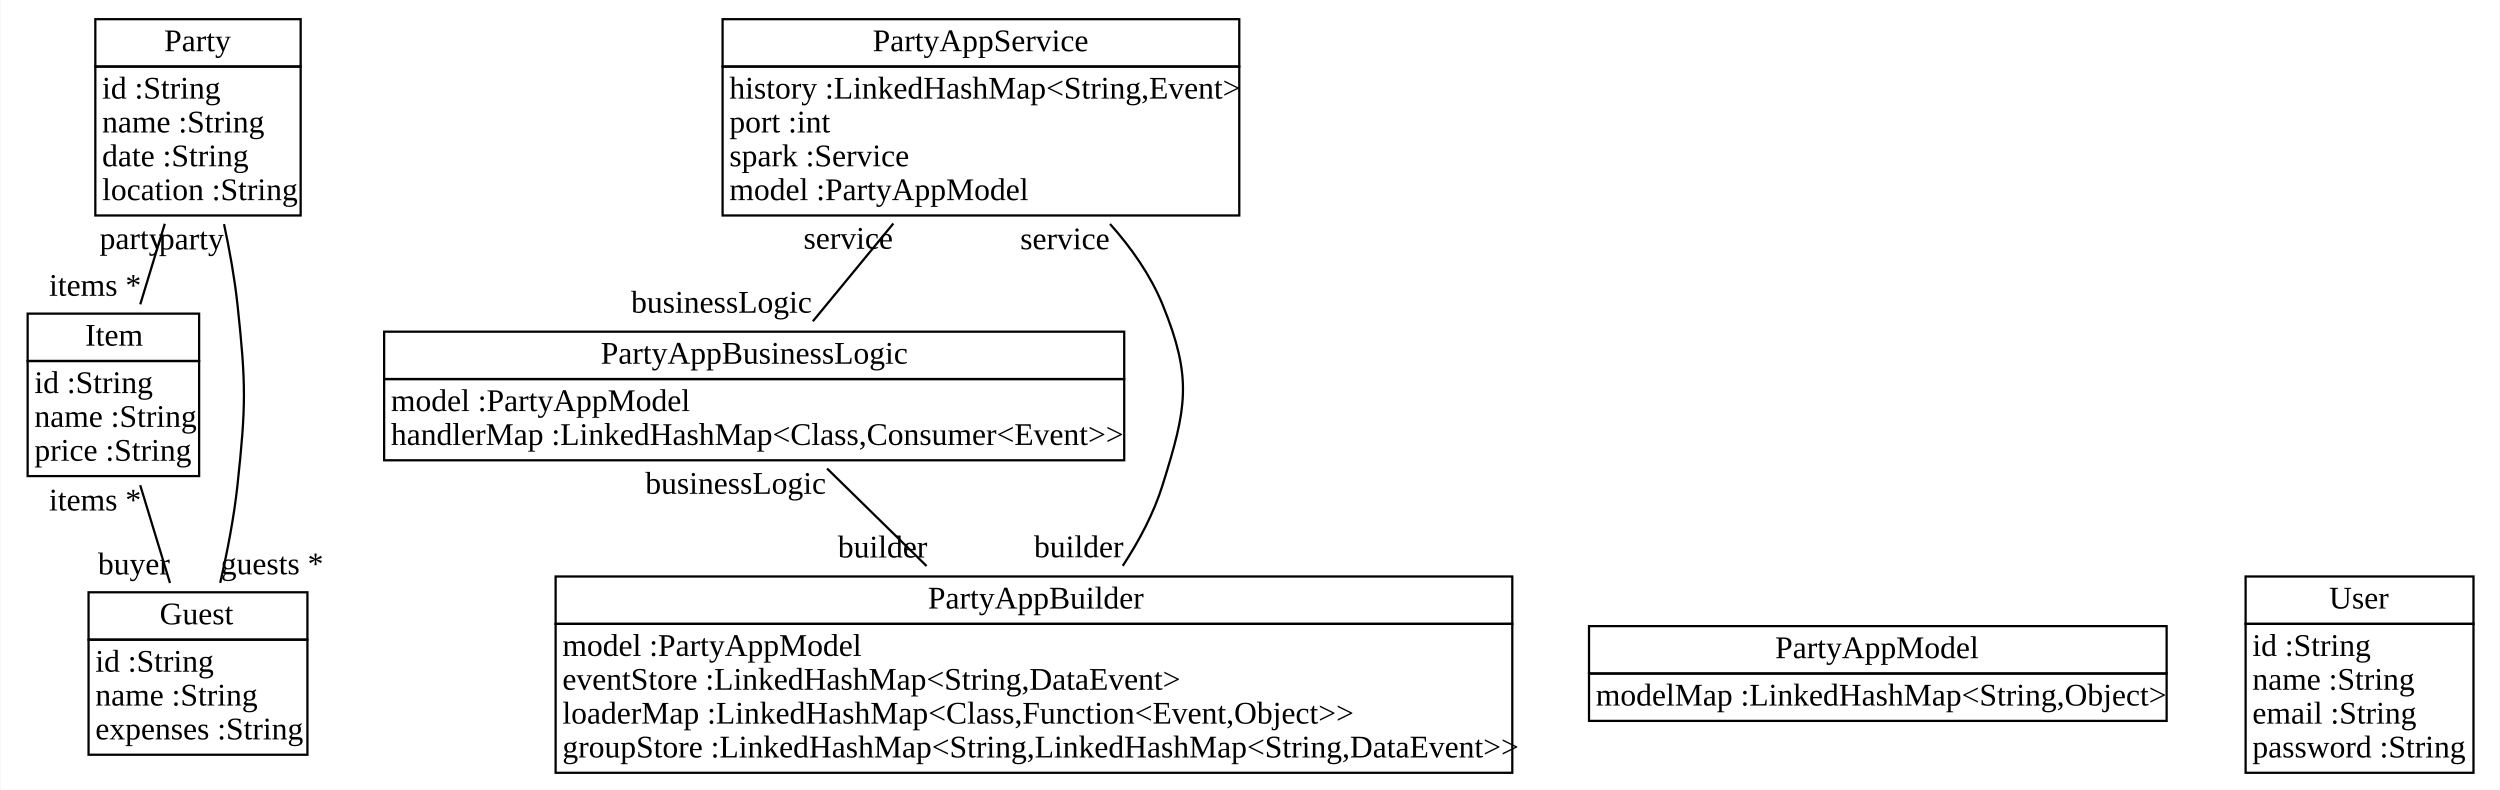
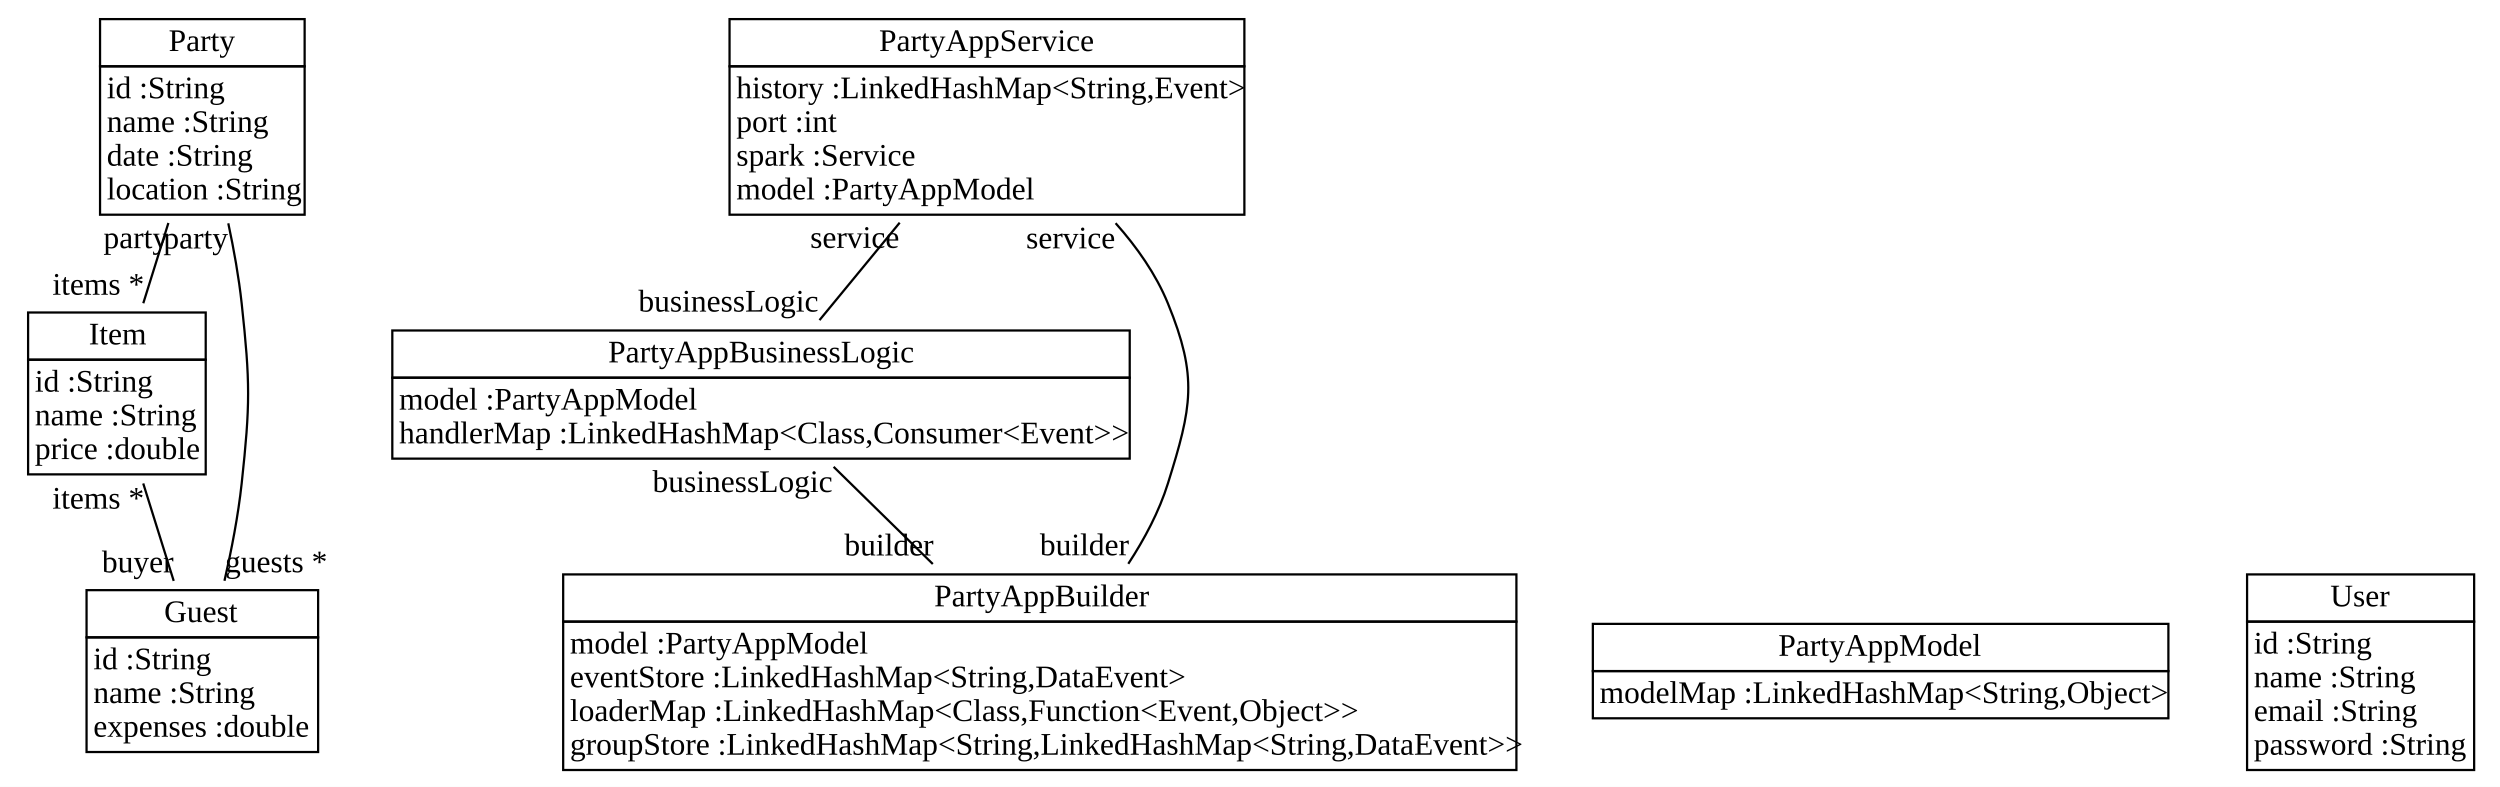
- <svg xmlns="http://www.w3.org/2000/svg" width="1108px" height="350px" viewBox="0.00 0.00 1107.50 350.00">
+ <svg xmlns="http://www.w3.org/2000/svg" width="1112px" height="350px" viewBox="0.00 0.00 1112.00 350.00">
  <g id="graph0" class="graph" transform="scale(1.0 1.0) rotate(0) translate(4 346)">
-     <polygon fill="white" stroke="none" points="-4,4 -4,-346 1103.5,-346 1103.5,4 -4,4" />
+     <polygon fill="white" stroke="none" points="-4,4 -4,-346 1108,-346 1108,4 -4,4" />
    <g id="node1" class="node">
-       <polygon fill="none" stroke="black" points="35,-62.5 35,-83.5 132,-83.5 132,-62.5 35,-62.5" />
-       <text text-anchor="start" x="66.5" y="-69.3" font-family="Times New Roman,serif" font-size="14.00">Guest</text>
-       <polygon fill="none" stroke="black" points="35,-11.5 35,-62.5 132,-62.5 132,-11.5 35,-11.5" />
-       <text text-anchor="start" x="38" y="-48.3" font-family="Times New Roman,serif" font-size="14.00">id :String</text>
-       <text text-anchor="start" x="38" y="-33.3" font-family="Times New Roman,serif" font-size="14.00">name :String</text>
-       <text text-anchor="start" x="38" y="-18.3" font-family="Times New Roman,serif" font-size="14.00">expenses :String</text>
+       <polygon fill="none" stroke="black" points="34.5,-62.5 34.5,-83.5 137.5,-83.5 137.5,-62.5 34.5,-62.5" />
+       <text text-anchor="start" x="69" y="-69.3" font-family="Times New Roman,serif" font-size="14.00">Guest</text>
+       <polygon fill="none" stroke="black" points="34.5,-11.5 34.5,-62.5 137.5,-62.5 137.5,-11.5 34.5,-11.5" />
+       <text text-anchor="start" x="37.5" y="-48.3" font-family="Times New Roman,serif" font-size="14.00">id :String</text>
+       <text text-anchor="start" x="37.5" y="-33.3" font-family="Times New Roman,serif" font-size="14.00">name :String</text>
+       <text text-anchor="start" x="37.5" y="-18.3" font-family="Times New Roman,serif" font-size="14.00">expenses :double</text>
    </g>
    <g id="node2" class="node">
-       <polygon fill="none" stroke="black" points="8,-186 8,-207 84,-207 84,-186 8,-186" />
-       <text text-anchor="start" x="33.5" y="-192.8" font-family="Times New Roman,serif" font-size="14.00">Item</text>
-       <polygon fill="none" stroke="black" points="8,-135 8,-186 84,-186 84,-135 8,-135" />
-       <text text-anchor="start" x="11" y="-171.8" font-family="Times New Roman,serif" font-size="14.00">id :String</text>
-       <text text-anchor="start" x="11" y="-156.8" font-family="Times New Roman,serif" font-size="14.00">name :String</text>
-       <text text-anchor="start" x="11" y="-141.8" font-family="Times New Roman,serif" font-size="14.00">price :String</text>
+       <polygon fill="none" stroke="black" points="8.5,-186 8.5,-207 87.5,-207 87.5,-186 8.5,-186" />
+       <text text-anchor="start" x="35.5" y="-192.8" font-family="Times New Roman,serif" font-size="14.00">Item</text>
+       <polygon fill="none" stroke="black" points="8.5,-135 8.5,-186 87.5,-186 87.5,-135 8.5,-135" />
+       <text text-anchor="start" x="11.5" y="-171.8" font-family="Times New Roman,serif" font-size="14.00">id :String</text>
+       <text text-anchor="start" x="11.5" y="-156.8" font-family="Times New Roman,serif" font-size="14.00">name :String</text>
+       <text text-anchor="start" x="11.5" y="-141.8" font-family="Times New Roman,serif" font-size="14.00">price :double</text>
    </g>
    <g id="edge4" class="edge">
-       <path fill="none" stroke="black" d="M71.089,-87.612C66.864,-101.486 62.112,-117.093 57.888,-130.961" />
-       <text text-anchor="middle" x="37.888" y="-119.761" font-family="Times New Roman,serif" font-size="14.00">items *</text>
-       <text text-anchor="middle" x="55.089" y="-91.412" font-family="Times New Roman,serif" font-size="14.00">buyer</text>
+       <path fill="none" stroke="black" d="M73.267,-87.612C68.928,-101.486 64.047,-117.093 59.71,-130.961" />
+       <text text-anchor="middle" x="39.71" y="-119.761" font-family="Times New Roman,serif" font-size="14.00">items *</text>
+       <text text-anchor="middle" x="57.267" y="-91.412" font-family="Times New Roman,serif" font-size="14.00">buyer</text>
    </g>
    <g id="node3" class="node">
-       <polygon fill="none" stroke="black" points="38,-316.5 38,-337.5 129,-337.5 129,-316.5 38,-316.5" />
-       <text text-anchor="start" x="68.5" y="-323.3" font-family="Times New Roman,serif" font-size="14.00">Party</text>
-       <polygon fill="none" stroke="black" points="38,-250.5 38,-316.5 129,-316.5 129,-250.5 38,-250.5" />
-       <text text-anchor="start" x="41" y="-302.3" font-family="Times New Roman,serif" font-size="14.00">id :String</text>
-       <text text-anchor="start" x="41" y="-287.3" font-family="Times New Roman,serif" font-size="14.00">name :String</text>
-       <text text-anchor="start" x="41" y="-272.3" font-family="Times New Roman,serif" font-size="14.00">date :String</text>
-       <text text-anchor="start" x="41" y="-257.3" font-family="Times New Roman,serif" font-size="14.00">location :String</text>
+       <polygon fill="none" stroke="black" points="40.5,-316.5 40.5,-337.5 131.5,-337.5 131.5,-316.5 40.5,-316.5" />
+       <text text-anchor="start" x="71" y="-323.3" font-family="Times New Roman,serif" font-size="14.00">Party</text>
+       <polygon fill="none" stroke="black" points="40.5,-250.5 40.5,-316.5 131.5,-316.5 131.5,-250.5 40.5,-250.5" />
+       <text text-anchor="start" x="43.5" y="-302.3" font-family="Times New Roman,serif" font-size="14.00">id :String</text>
+       <text text-anchor="start" x="43.5" y="-287.3" font-family="Times New Roman,serif" font-size="14.00">name :String</text>
+       <text text-anchor="start" x="43.5" y="-272.3" font-family="Times New Roman,serif" font-size="14.00">date :String</text>
+       <text text-anchor="start" x="43.5" y="-257.3" font-family="Times New Roman,serif" font-size="14.00">location :String</text>
    </g>
    <g id="edge5" class="edge">
-       <path fill="none" stroke="black" d="M93.346,-87.663C96.461,-101.278 99.46,-116.716 101,-131 104.812,-166.351 104.812,-175.649 101,-211 99.743,-222.66 97.513,-235.09 95.043,-246.668" />
-       <text text-anchor="middle" x="80.543" y="-235.468" font-family="Times New Roman,serif" font-size="14.00">party</text>
-       <text text-anchor="middle" x="116.346" y="-91.463" font-family="Times New Roman,serif" font-size="14.00">guests *</text>
+       <path fill="none" stroke="black" d="M95.846,-87.663C98.961,-101.278 101.96,-116.716 103.5,-131 107.312,-166.351 107.312,-175.649 103.5,-211 102.243,-222.66 100.013,-235.09 97.543,-246.668" />
+       <text text-anchor="middle" x="83.043" y="-235.468" font-family="Times New Roman,serif" font-size="14.00">party</text>
+       <text text-anchor="middle" x="118.846" y="-91.463" font-family="Times New Roman,serif" font-size="14.00">guests *</text>
    </g>
    <g id="edge6" class="edge">
-       <path fill="none" stroke="black" d="M57.911,-211.112C61.375,-222.489 65.195,-235.031 68.786,-246.824" />
-       <text text-anchor="middle" x="54.286" y="-235.624" font-family="Times New Roman,serif" font-size="14.00">party</text>
-       <text text-anchor="middle" x="37.911" y="-214.912" font-family="Times New Roman,serif" font-size="14.00">items *</text>
+       <path fill="none" stroke="black" d="M59.733,-211.112C63.291,-222.489 67.213,-235.031 70.902,-246.824" />
+       <text text-anchor="middle" x="56.402" y="-235.624" font-family="Times New Roman,serif" font-size="14.00">party</text>
+       <text text-anchor="middle" x="39.733" y="-214.912" font-family="Times New Roman,serif" font-size="14.00">items *</text>
    </g>
    <g id="node4" class="node">
-       <polygon fill="none" stroke="black" points="242,-69.5 242,-90.5 666,-90.5 666,-69.5 242,-69.5" />
-       <text text-anchor="start" x="407" y="-76.3" font-family="Times New Roman,serif" font-size="14.00">PartyAppBuilder</text>
-       <polygon fill="none" stroke="black" points="242,-3.5 242,-69.5 666,-69.5 666,-3.5 242,-3.5" />
-       <text text-anchor="start" x="245" y="-55.3" font-family="Times New Roman,serif" font-size="14.00">model :PartyAppModel</text>
-       <text text-anchor="start" x="245" y="-40.3" font-family="Times New Roman,serif" font-size="14.00">eventStore :LinkedHashMap&lt;String,DataEvent&gt;</text>
-       <text text-anchor="start" x="245" y="-25.3" font-family="Times New Roman,serif" font-size="14.00">loaderMap :LinkedHashMap&lt;Class,Function&lt;Event,Object&gt;&gt;</text>
-       <text text-anchor="start" x="245" y="-10.3" font-family="Times New Roman,serif" font-size="14.00">groupStore :LinkedHashMap&lt;String,LinkedHashMap&lt;String,DataEvent&gt;&gt;</text>
+       <polygon fill="none" stroke="black" points="246.5,-69.5 246.5,-90.5 670.5,-90.5 670.5,-69.5 246.5,-69.5" />
+       <text text-anchor="start" x="411.5" y="-76.3" font-family="Times New Roman,serif" font-size="14.00">PartyAppBuilder</text>
+       <polygon fill="none" stroke="black" points="246.5,-3.5 246.5,-69.5 670.5,-69.5 670.5,-3.5 246.5,-3.5" />
+       <text text-anchor="start" x="249.5" y="-55.3" font-family="Times New Roman,serif" font-size="14.00">model :PartyAppModel</text>
+       <text text-anchor="start" x="249.5" y="-40.3" font-family="Times New Roman,serif" font-size="14.00">eventStore :LinkedHashMap&lt;String,DataEvent&gt;</text>
+       <text text-anchor="start" x="249.5" y="-25.3" font-family="Times New Roman,serif" font-size="14.00">loaderMap :LinkedHashMap&lt;Class,Function&lt;Event,Object&gt;&gt;</text>
+       <text text-anchor="start" x="249.5" y="-10.3" font-family="Times New Roman,serif" font-size="14.00">groupStore :LinkedHashMap&lt;String,LinkedHashMap&lt;String,DataEvent&gt;&gt;</text>
    </g>
    <g id="node5" class="node">
-       <polygon fill="none" stroke="black" points="166,-178 166,-199 494,-199 494,-178 166,-178" />
-       <text text-anchor="start" x="262" y="-184.8" font-family="Times New Roman,serif" font-size="14.00">PartyAppBusinessLogic</text>
-       <polygon fill="none" stroke="black" points="166,-142 166,-178 494,-178 494,-142 166,-142" />
-       <text text-anchor="start" x="169" y="-163.8" font-family="Times New Roman,serif" font-size="14.00">model :PartyAppModel</text>
-       <text text-anchor="start" x="169" y="-148.8" font-family="Times New Roman,serif" font-size="14.00">handlerMap :LinkedHashMap&lt;Class,Consumer&lt;Event&gt;&gt;</text>
+       <polygon fill="none" stroke="black" points="170.5,-178 170.5,-199 498.5,-199 498.5,-178 170.5,-178" />
+       <text text-anchor="start" x="266.5" y="-184.8" font-family="Times New Roman,serif" font-size="14.00">PartyAppBusinessLogic</text>
+       <polygon fill="none" stroke="black" points="170.5,-142 170.5,-178 498.5,-178 498.5,-142 170.5,-142" />
+       <text text-anchor="start" x="173.5" y="-163.8" font-family="Times New Roman,serif" font-size="14.00">model :PartyAppModel</text>
+       <text text-anchor="start" x="173.5" y="-148.8" font-family="Times New Roman,serif" font-size="14.00">handlerMap :LinkedHashMap&lt;Class,Consumer&lt;Event&gt;&gt;</text>
    </g>
    <g id="edge1" class="edge">
-       <path fill="none" stroke="black" d="M406.413,-95.128C391.661,-109.583 375.756,-125.167 362.296,-138.355" />
-       <text text-anchor="middle" x="321.796" y="-127.155" font-family="Times New Roman,serif" font-size="14.00">businessLogic</text>
-       <text text-anchor="middle" x="386.913" y="-98.928" font-family="Times New Roman,serif" font-size="14.00">builder</text>
+       <path fill="none" stroke="black" d="M410.913,-95.128C396.161,-109.583 380.256,-125.167 366.796,-138.355" />
+       <text text-anchor="middle" x="326.296" y="-127.155" font-family="Times New Roman,serif" font-size="14.00">businessLogic</text>
+       <text text-anchor="middle" x="391.413" y="-98.928" font-family="Times New Roman,serif" font-size="14.00">builder</text>
    </g>
    <g id="node7" class="node">
-       <polygon fill="none" stroke="black" points="316,-316.5 316,-337.5 545,-337.5 545,-316.5 316,-316.5" />
-       <text text-anchor="start" x="382.5" y="-323.3" font-family="Times New Roman,serif" font-size="14.00">PartyAppService</text>
-       <polygon fill="none" stroke="black" points="316,-250.5 316,-316.5 545,-316.5 545,-250.5 316,-250.5" />
-       <text text-anchor="start" x="319" y="-302.3" font-family="Times New Roman,serif" font-size="14.00">history :LinkedHashMap&lt;String,Event&gt;</text>
-       <text text-anchor="start" x="319" y="-287.3" font-family="Times New Roman,serif" font-size="14.00">port :int</text>
-       <text text-anchor="start" x="319" y="-272.3" font-family="Times New Roman,serif" font-size="14.00">spark :Service</text>
-       <text text-anchor="start" x="319" y="-257.3" font-family="Times New Roman,serif" font-size="14.00">model :PartyAppModel</text>
+       <polygon fill="none" stroke="black" points="320.5,-316.5 320.5,-337.5 549.5,-337.5 549.5,-316.5 320.5,-316.5" />
+       <text text-anchor="start" x="387" y="-323.3" font-family="Times New Roman,serif" font-size="14.00">PartyAppService</text>
+       <polygon fill="none" stroke="black" points="320.5,-250.5 320.5,-316.5 549.5,-316.5 549.5,-250.5 320.5,-250.5" />
+       <text text-anchor="start" x="323.5" y="-302.3" font-family="Times New Roman,serif" font-size="14.00">history :LinkedHashMap&lt;String,Event&gt;</text>
+       <text text-anchor="start" x="323.5" y="-287.3" font-family="Times New Roman,serif" font-size="14.00">port :int</text>
+       <text text-anchor="start" x="323.5" y="-272.3" font-family="Times New Roman,serif" font-size="14.00">spark :Service</text>
+       <text text-anchor="start" x="323.5" y="-257.3" font-family="Times New Roman,serif" font-size="14.00">model :PartyAppModel</text>
    </g>
    <g id="edge2" class="edge">
-       <path fill="none" stroke="black" d="M493.36,-95.213C500.611,-106.293 507.113,-118.535 511,-131 521.585,-164.943 524.456,-178.089 511,-211 505.683,-224.006 497.217,-236.067 487.722,-246.729" />
-       <text text-anchor="middle" x="467.722" y="-235.529" font-family="Times New Roman,serif" font-size="14.00">service</text>
-       <text text-anchor="middle" x="473.86" y="-99.013" font-family="Times New Roman,serif" font-size="14.00">builder</text>
+       <path fill="none" stroke="black" d="M497.86,-95.213C505.111,-106.293 511.613,-118.535 515.5,-131 526.085,-164.943 528.956,-178.089 515.5,-211 510.183,-224.006 501.717,-236.067 492.222,-246.729" />
+       <text text-anchor="middle" x="472.222" y="-235.529" font-family="Times New Roman,serif" font-size="14.00">service</text>
+       <text text-anchor="middle" x="478.36" y="-99.013" font-family="Times New Roman,serif" font-size="14.00">builder</text>
    </g>
    <g id="edge3" class="edge">
-       <path fill="none" stroke="black" d="M356.013,-203.606C366.892,-216.824 379.758,-232.456 391.684,-246.946" />
-       <text text-anchor="middle" x="371.684" y="-235.746" font-family="Times New Roman,serif" font-size="14.00">service</text>
-       <text text-anchor="middle" x="315.513" y="-207.406" font-family="Times New Roman,serif" font-size="14.00">businessLogic</text>
+       <path fill="none" stroke="black" d="M360.513,-203.606C371.392,-216.824 384.258,-232.456 396.184,-246.946" />
+       <text text-anchor="middle" x="376.184" y="-235.746" font-family="Times New Roman,serif" font-size="14.00">service</text>
+       <text text-anchor="middle" x="320.013" y="-207.406" font-family="Times New Roman,serif" font-size="14.00">businessLogic</text>
    </g>
    <g id="node6" class="node">
-       <polygon fill="none" stroke="black" points="700,-47.5 700,-68.5 956,-68.5 956,-47.5 700,-47.5" />
-       <text text-anchor="start" x="782.5" y="-54.3" font-family="Times New Roman,serif" font-size="14.00">PartyAppModel</text>
-       <polygon fill="none" stroke="black" points="700,-26.5 700,-47.5 956,-47.5 956,-26.5 700,-26.5" />
-       <text text-anchor="start" x="703" y="-33.3" font-family="Times New Roman,serif" font-size="14.00">modelMap :LinkedHashMap&lt;String,Object&gt;</text>
+       <polygon fill="none" stroke="black" points="704.5,-47.5 704.5,-68.5 960.5,-68.5 960.5,-47.5 704.5,-47.5" />
+       <text text-anchor="start" x="787" y="-54.3" font-family="Times New Roman,serif" font-size="14.00">PartyAppModel</text>
+       <polygon fill="none" stroke="black" points="704.5,-26.5 704.5,-47.5 960.5,-47.5 960.5,-26.5 704.5,-26.5" />
+       <text text-anchor="start" x="707.5" y="-33.3" font-family="Times New Roman,serif" font-size="14.00">modelMap :LinkedHashMap&lt;String,Object&gt;</text>
    </g>
    <g id="node8" class="node">
-       <polygon fill="none" stroke="black" points="991,-69.5 991,-90.5 1092,-90.5 1092,-69.5 991,-69.5" />
-       <text text-anchor="start" x="1028" y="-76.3" font-family="Times New Roman,serif" font-size="14.00">User</text>
-       <polygon fill="none" stroke="black" points="991,-3.5 991,-69.5 1092,-69.5 1092,-3.5 991,-3.5" />
-       <text text-anchor="start" x="994" y="-55.3" font-family="Times New Roman,serif" font-size="14.00">id :String</text>
-       <text text-anchor="start" x="994" y="-40.3" font-family="Times New Roman,serif" font-size="14.00">name :String</text>
-       <text text-anchor="start" x="994" y="-25.3" font-family="Times New Roman,serif" font-size="14.00">email :String</text>
-       <text text-anchor="start" x="994" y="-10.3" font-family="Times New Roman,serif" font-size="14.00">password :String</text>
+       <polygon fill="none" stroke="black" points="995.5,-69.5 995.5,-90.5 1096.5,-90.5 1096.5,-69.5 995.5,-69.5" />
+       <text text-anchor="start" x="1032.5" y="-76.3" font-family="Times New Roman,serif" font-size="14.00">User</text>
+       <polygon fill="none" stroke="black" points="995.5,-3.5 995.5,-69.5 1096.5,-69.5 1096.5,-3.5 995.5,-3.5" />
+       <text text-anchor="start" x="998.5" y="-55.3" font-family="Times New Roman,serif" font-size="14.00">id :String</text>
+       <text text-anchor="start" x="998.5" y="-40.3" font-family="Times New Roman,serif" font-size="14.00">name :String</text>
+       <text text-anchor="start" x="998.5" y="-25.3" font-family="Times New Roman,serif" font-size="14.00">email :String</text>
+       <text text-anchor="start" x="998.5" y="-10.3" font-family="Times New Roman,serif" font-size="14.00">password :String</text>
    </g>
  </g>
</svg>
